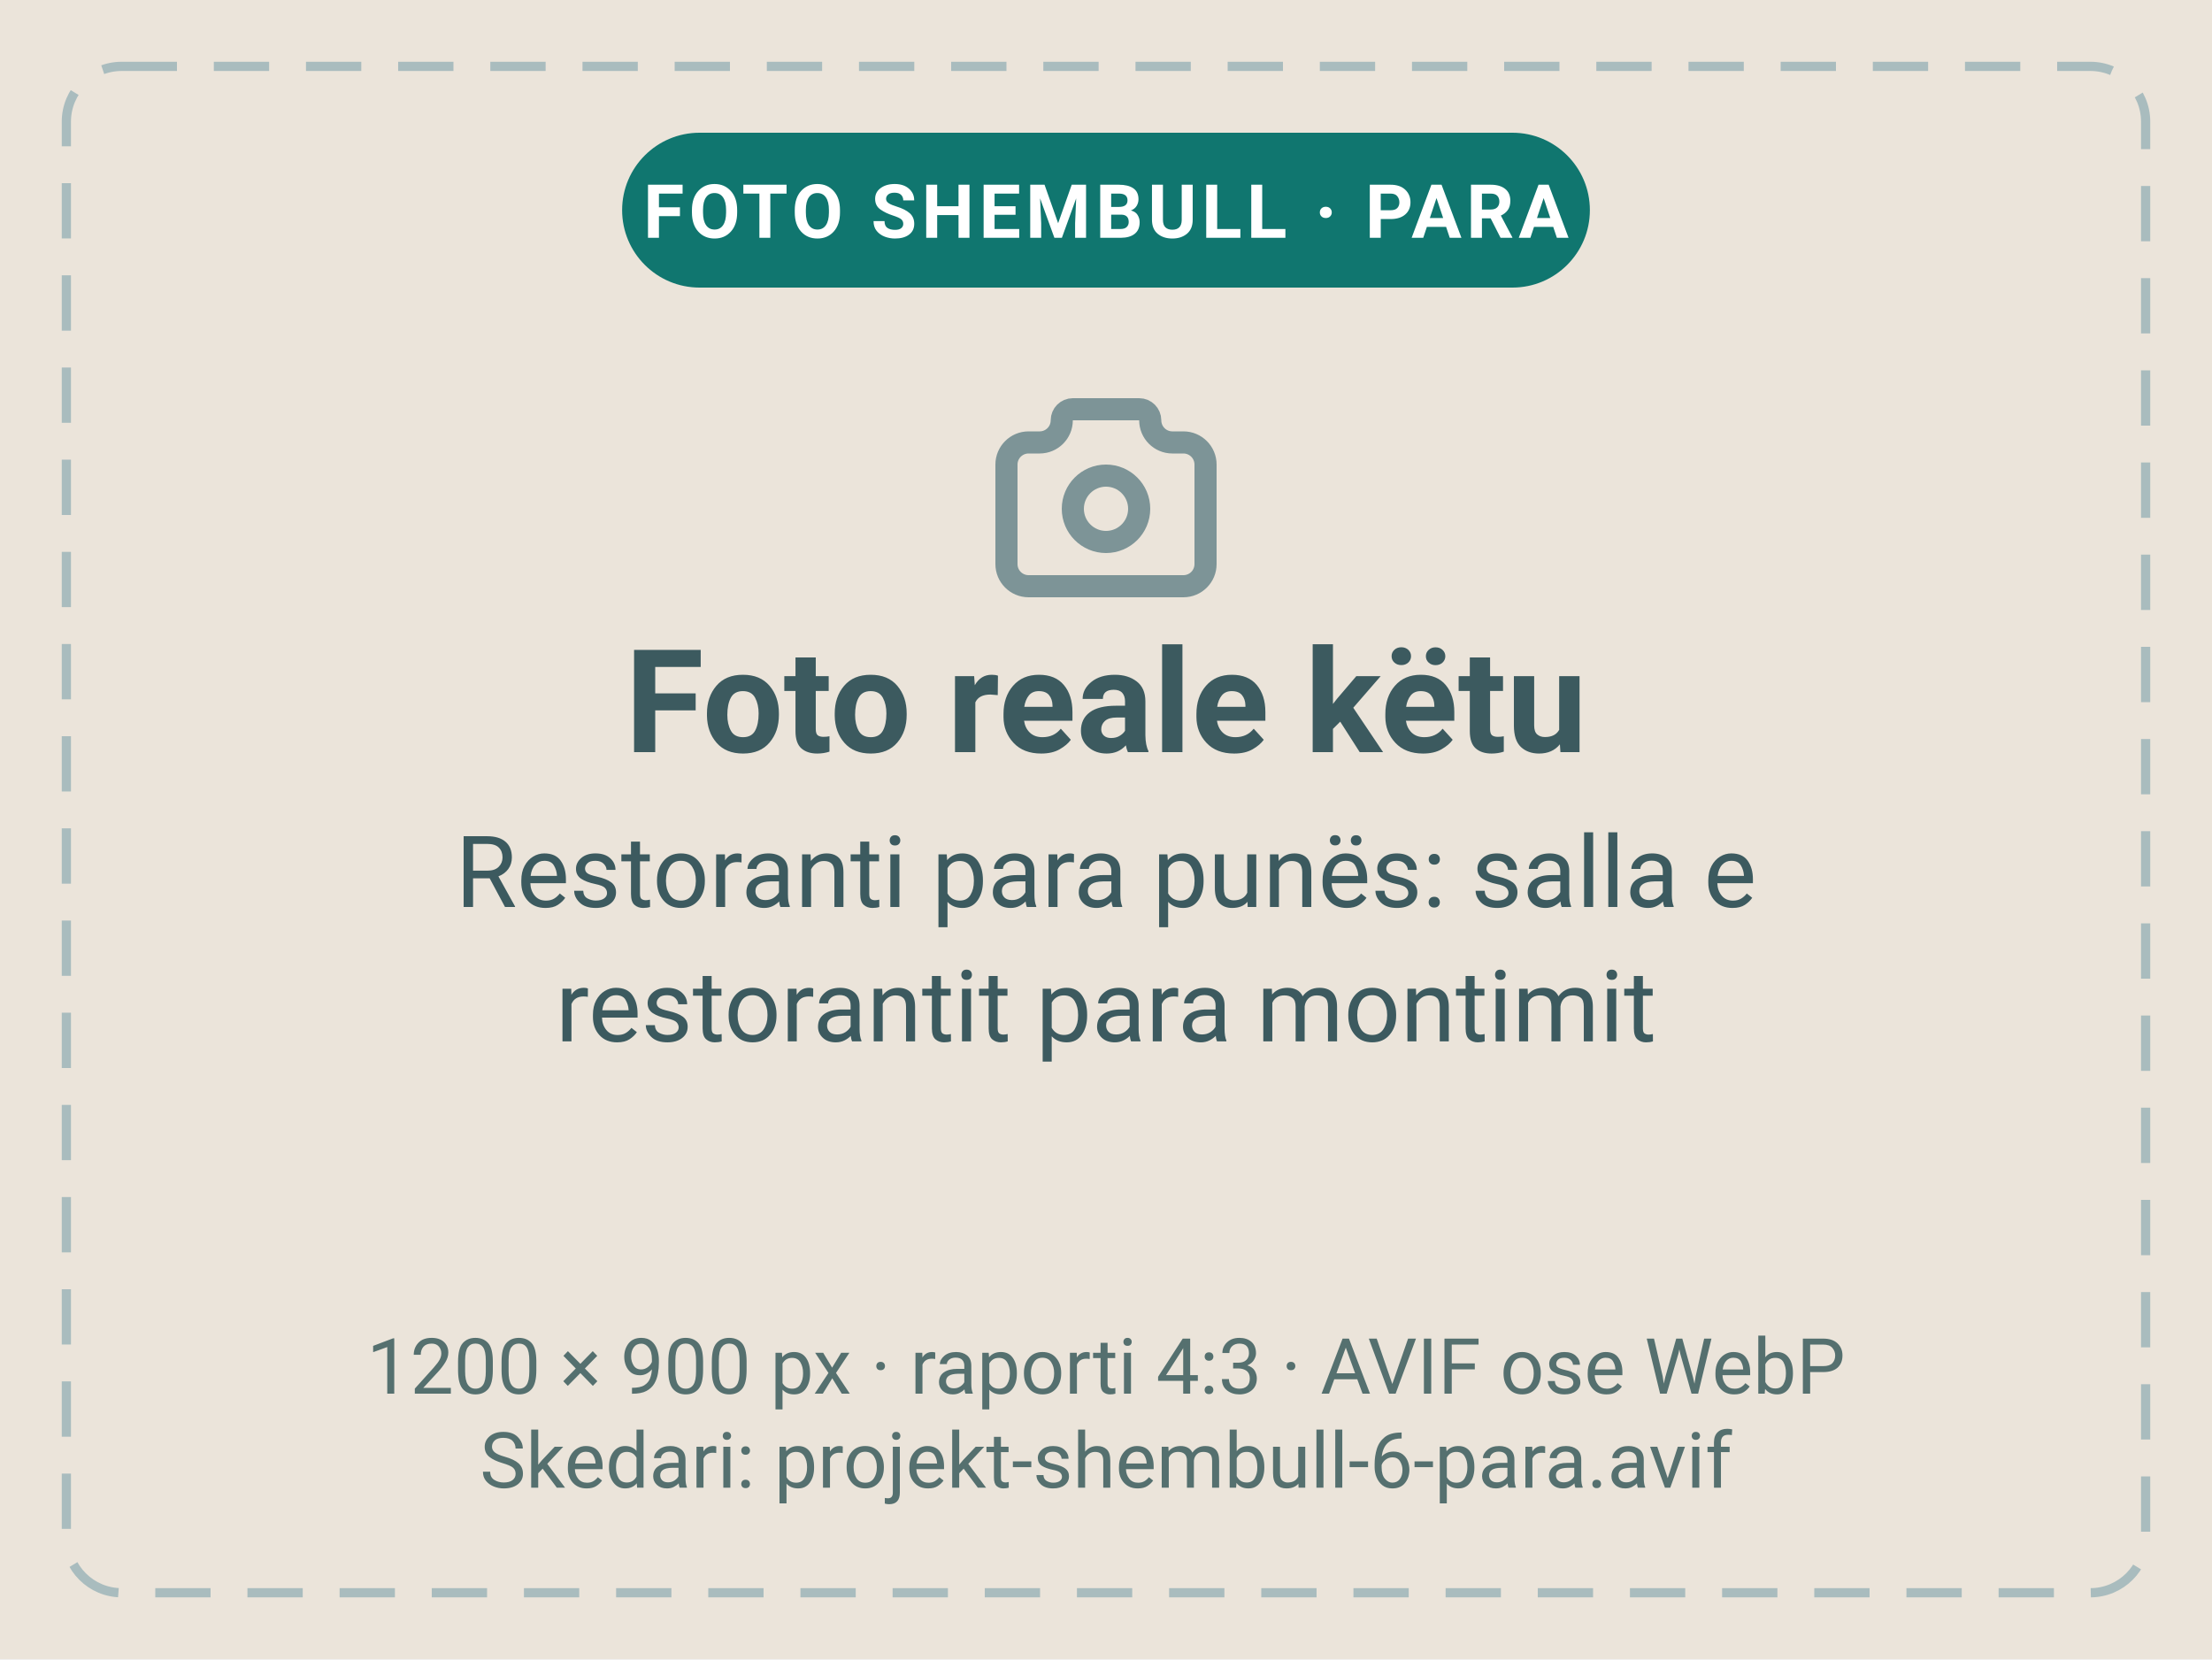
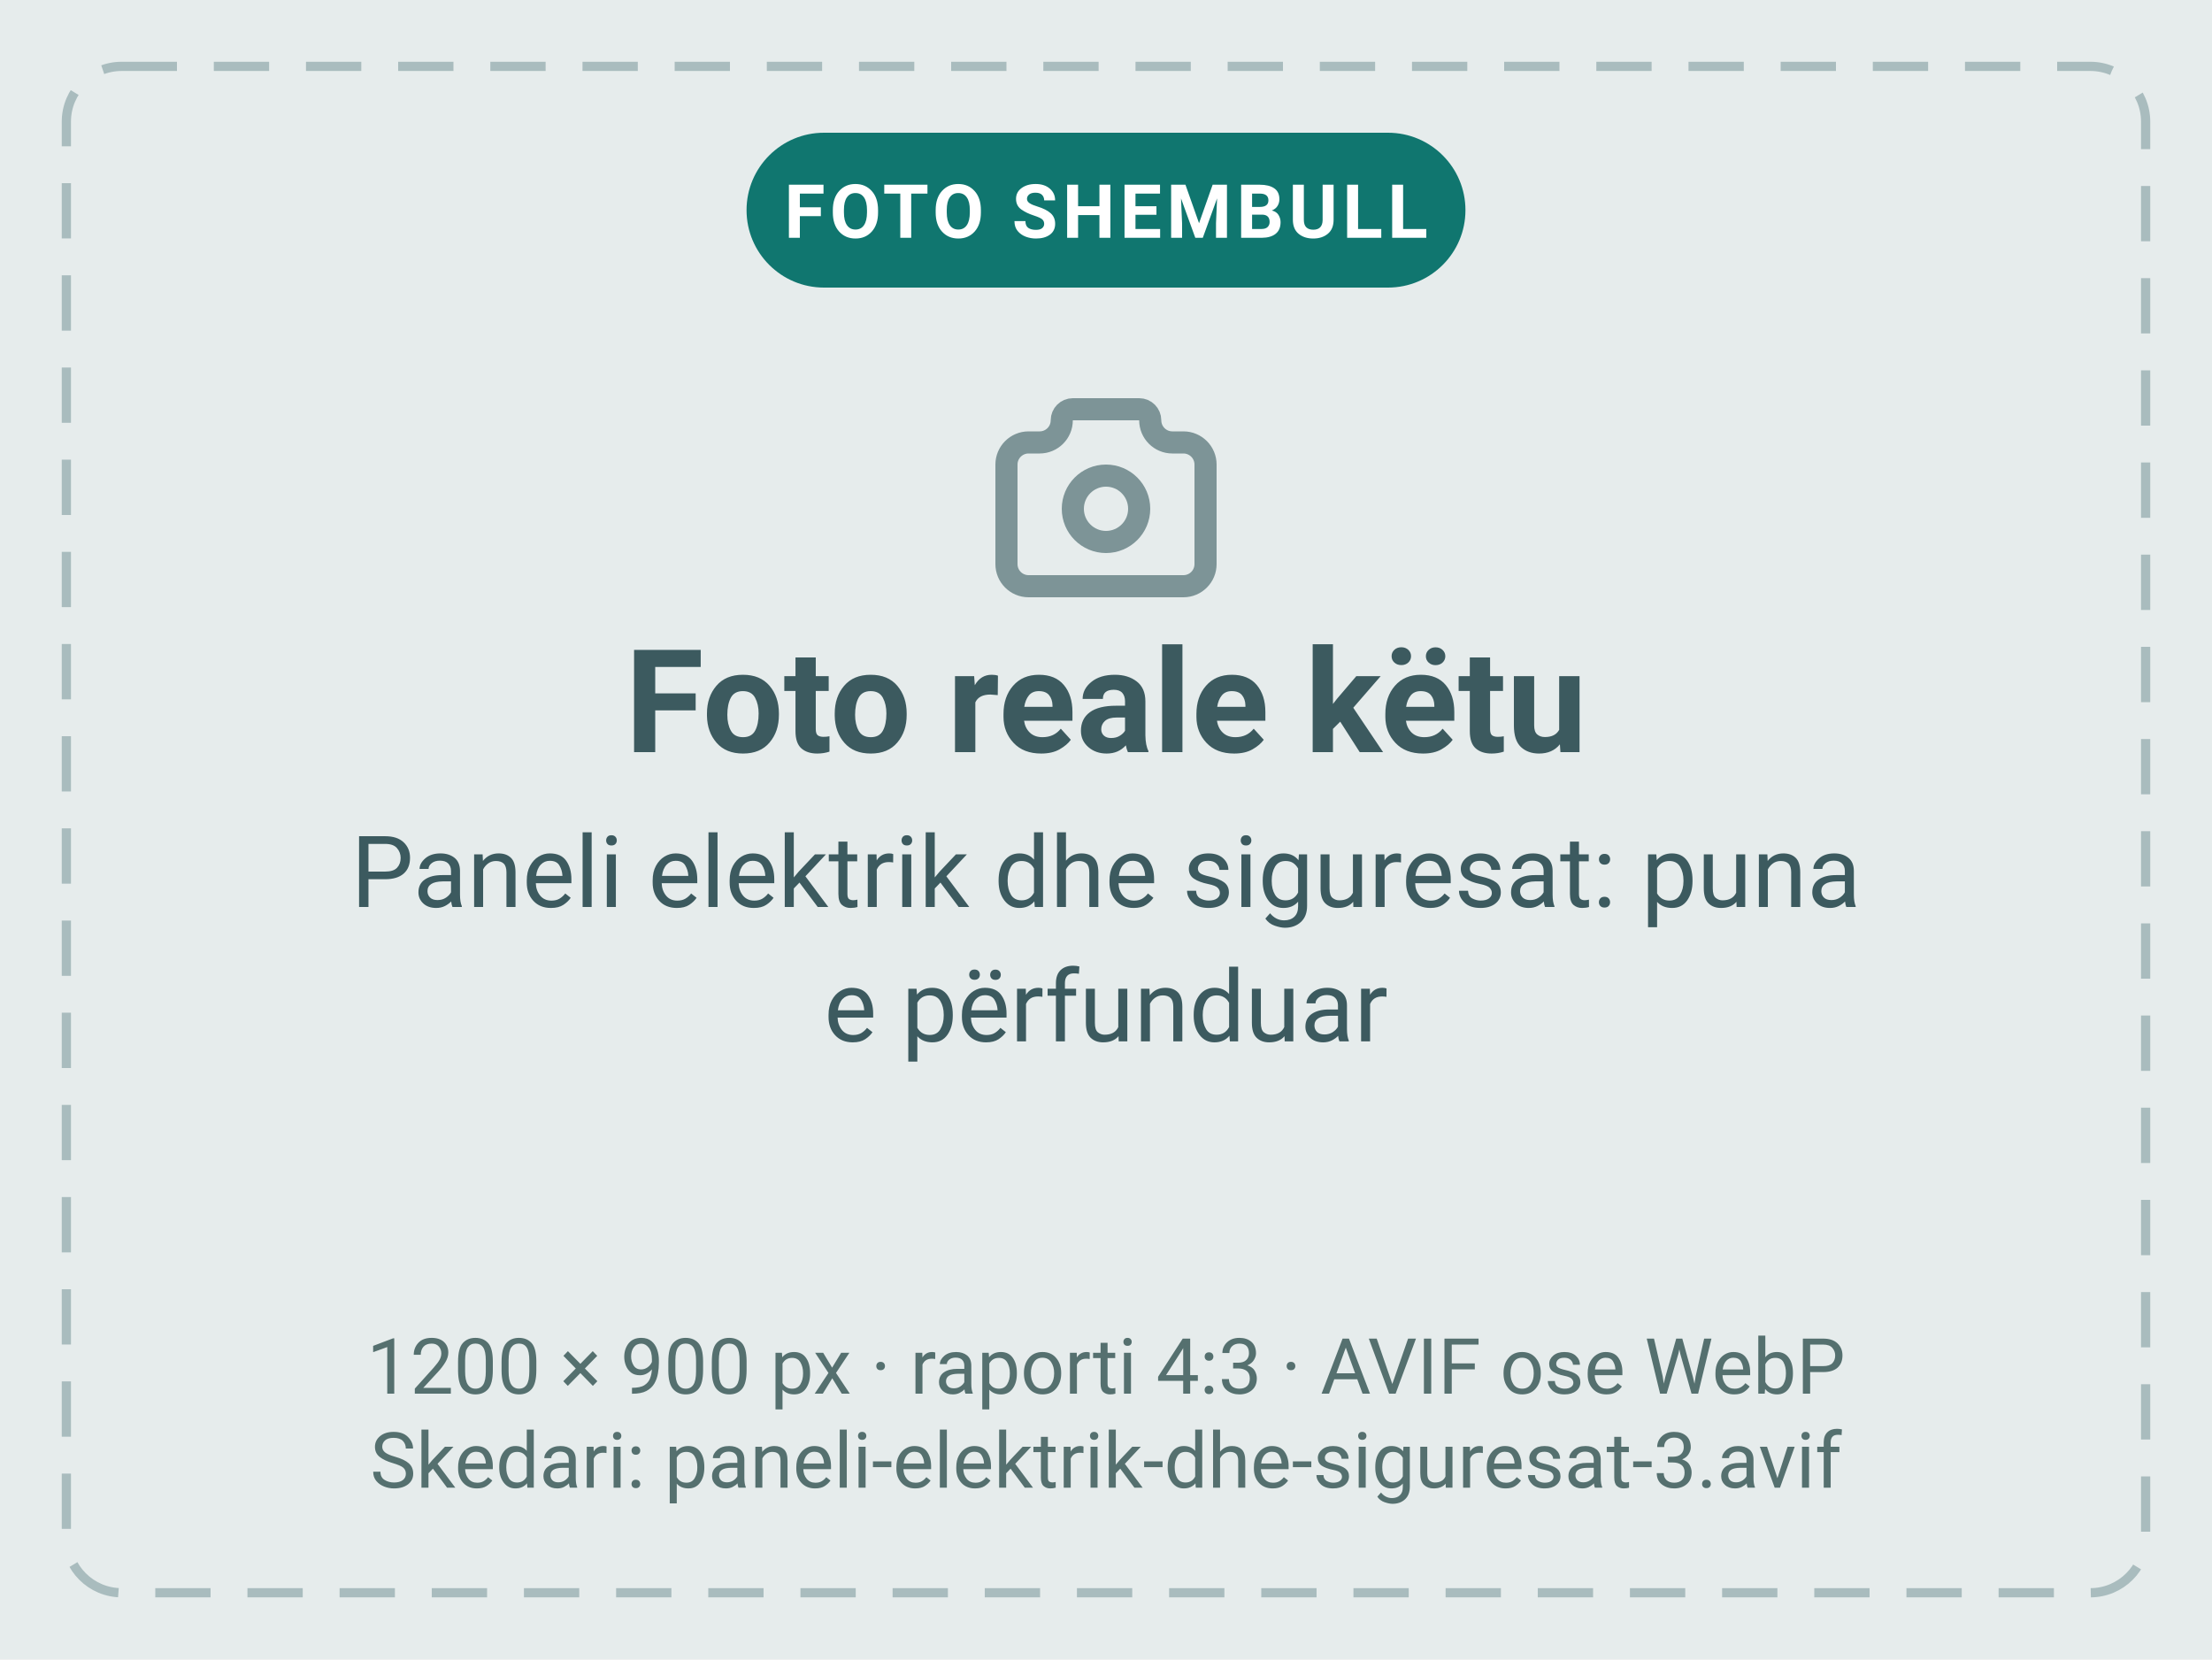
<svg xmlns="http://www.w3.org/2000/svg" width="1200" height="900" viewBox="0 0 1200 900">
-   <rect width="1200" height="900" fill="#ebe4da" />
+   <rect width="1200" height="900" fill="#e6ecec" />
  <rect x="36" y="36" width="1128" height="828" rx="30" fill="none" stroke="#a9bcbe" stroke-width="5" stroke-dasharray="30 20" />
-   <rect x="337.5" y="72" width="525" height="84" rx="42" fill="#10766f" />
-   <text x="600" y="129" text-anchor="middle" font-family="'Segoe UI', Roboto, system-ui, sans-serif" font-size="40.5" font-weight="700" letter-spacing="2.5" fill="#ffffff">FOTO SHEMBULL · PARA</text>
+   <rect x="405" y="72" width="390" height="84" rx="42" fill="#10766f" />
+   <text x="600" y="129" text-anchor="middle" font-family="'Segoe UI', Roboto, system-ui, sans-serif" font-size="40.5" font-weight="700" letter-spacing="2.5" fill="#ffffff">FOTO SHEMBULL</text>
  <g transform="translate(528 198) scale(6)" fill="none" stroke="#7d9497" stroke-width="2" stroke-linecap="round" stroke-linejoin="round">
    <path d="M5 7h1a2 2 0 0 0 2 -2a1 1 0 0 1 1 -1h6a1 1 0 0 1 1 1a2 2 0 0 0 2 2h1a2 2 0 0 1 2 2v9a2 2 0 0 1 -2 2h-14a2 2 0 0 1 -2 -2v-9a2 2 0 0 1 2 -2" />
    <path d="M9 13a3 3 0 1 0 6 0a3 3 0 0 0 -6 0" />
  </g>
  <text x="600" y="408" text-anchor="middle" font-family="'Segoe UI', Roboto, system-ui, sans-serif" font-size="78" font-weight="600" fill="#3c5a5f">Foto reale këtu</text>
-   <text x="600" y="492" text-anchor="middle" font-family="'Segoe UI', Roboto, system-ui, sans-serif" font-size="54" fill="#3c5a5f">Restoranti para punës: salla e</text>
-   <text x="600" y="564.9" text-anchor="middle" font-family="'Segoe UI', Roboto, system-ui, sans-serif" font-size="54" fill="#3c5a5f">restorantit para montimit</text>
+   <text x="600" y="492" text-anchor="middle" font-family="'Segoe UI', Roboto, system-ui, sans-serif" font-size="54" fill="#3c5a5f">Paneli elektrik dhe siguresat: puna</text>
+   <text x="600" y="564.9" text-anchor="middle" font-family="'Segoe UI', Roboto, system-ui, sans-serif" font-size="54" fill="#3c5a5f">e përfunduar</text>
  <text x="600" y="756" text-anchor="middle" font-family="'Segoe UI', Roboto, system-ui, sans-serif" font-size="42" fill="#55706f">1200 × 900 px · raporti 4:3 · AVIF ose WebP</text>
-   <text x="600" y="807" text-anchor="middle" font-family="'Segoe UI', Roboto, system-ui, sans-serif" font-size="42" fill="#55706f">Skedari: projekt-shembull-6-para.avif</text>
+   <text x="600" y="807" text-anchor="middle" font-family="'Segoe UI', Roboto, system-ui, sans-serif" font-size="42" fill="#55706f">Skedari: paneli-elektrik-dhe-siguresat-3.avif</text>
</svg>
